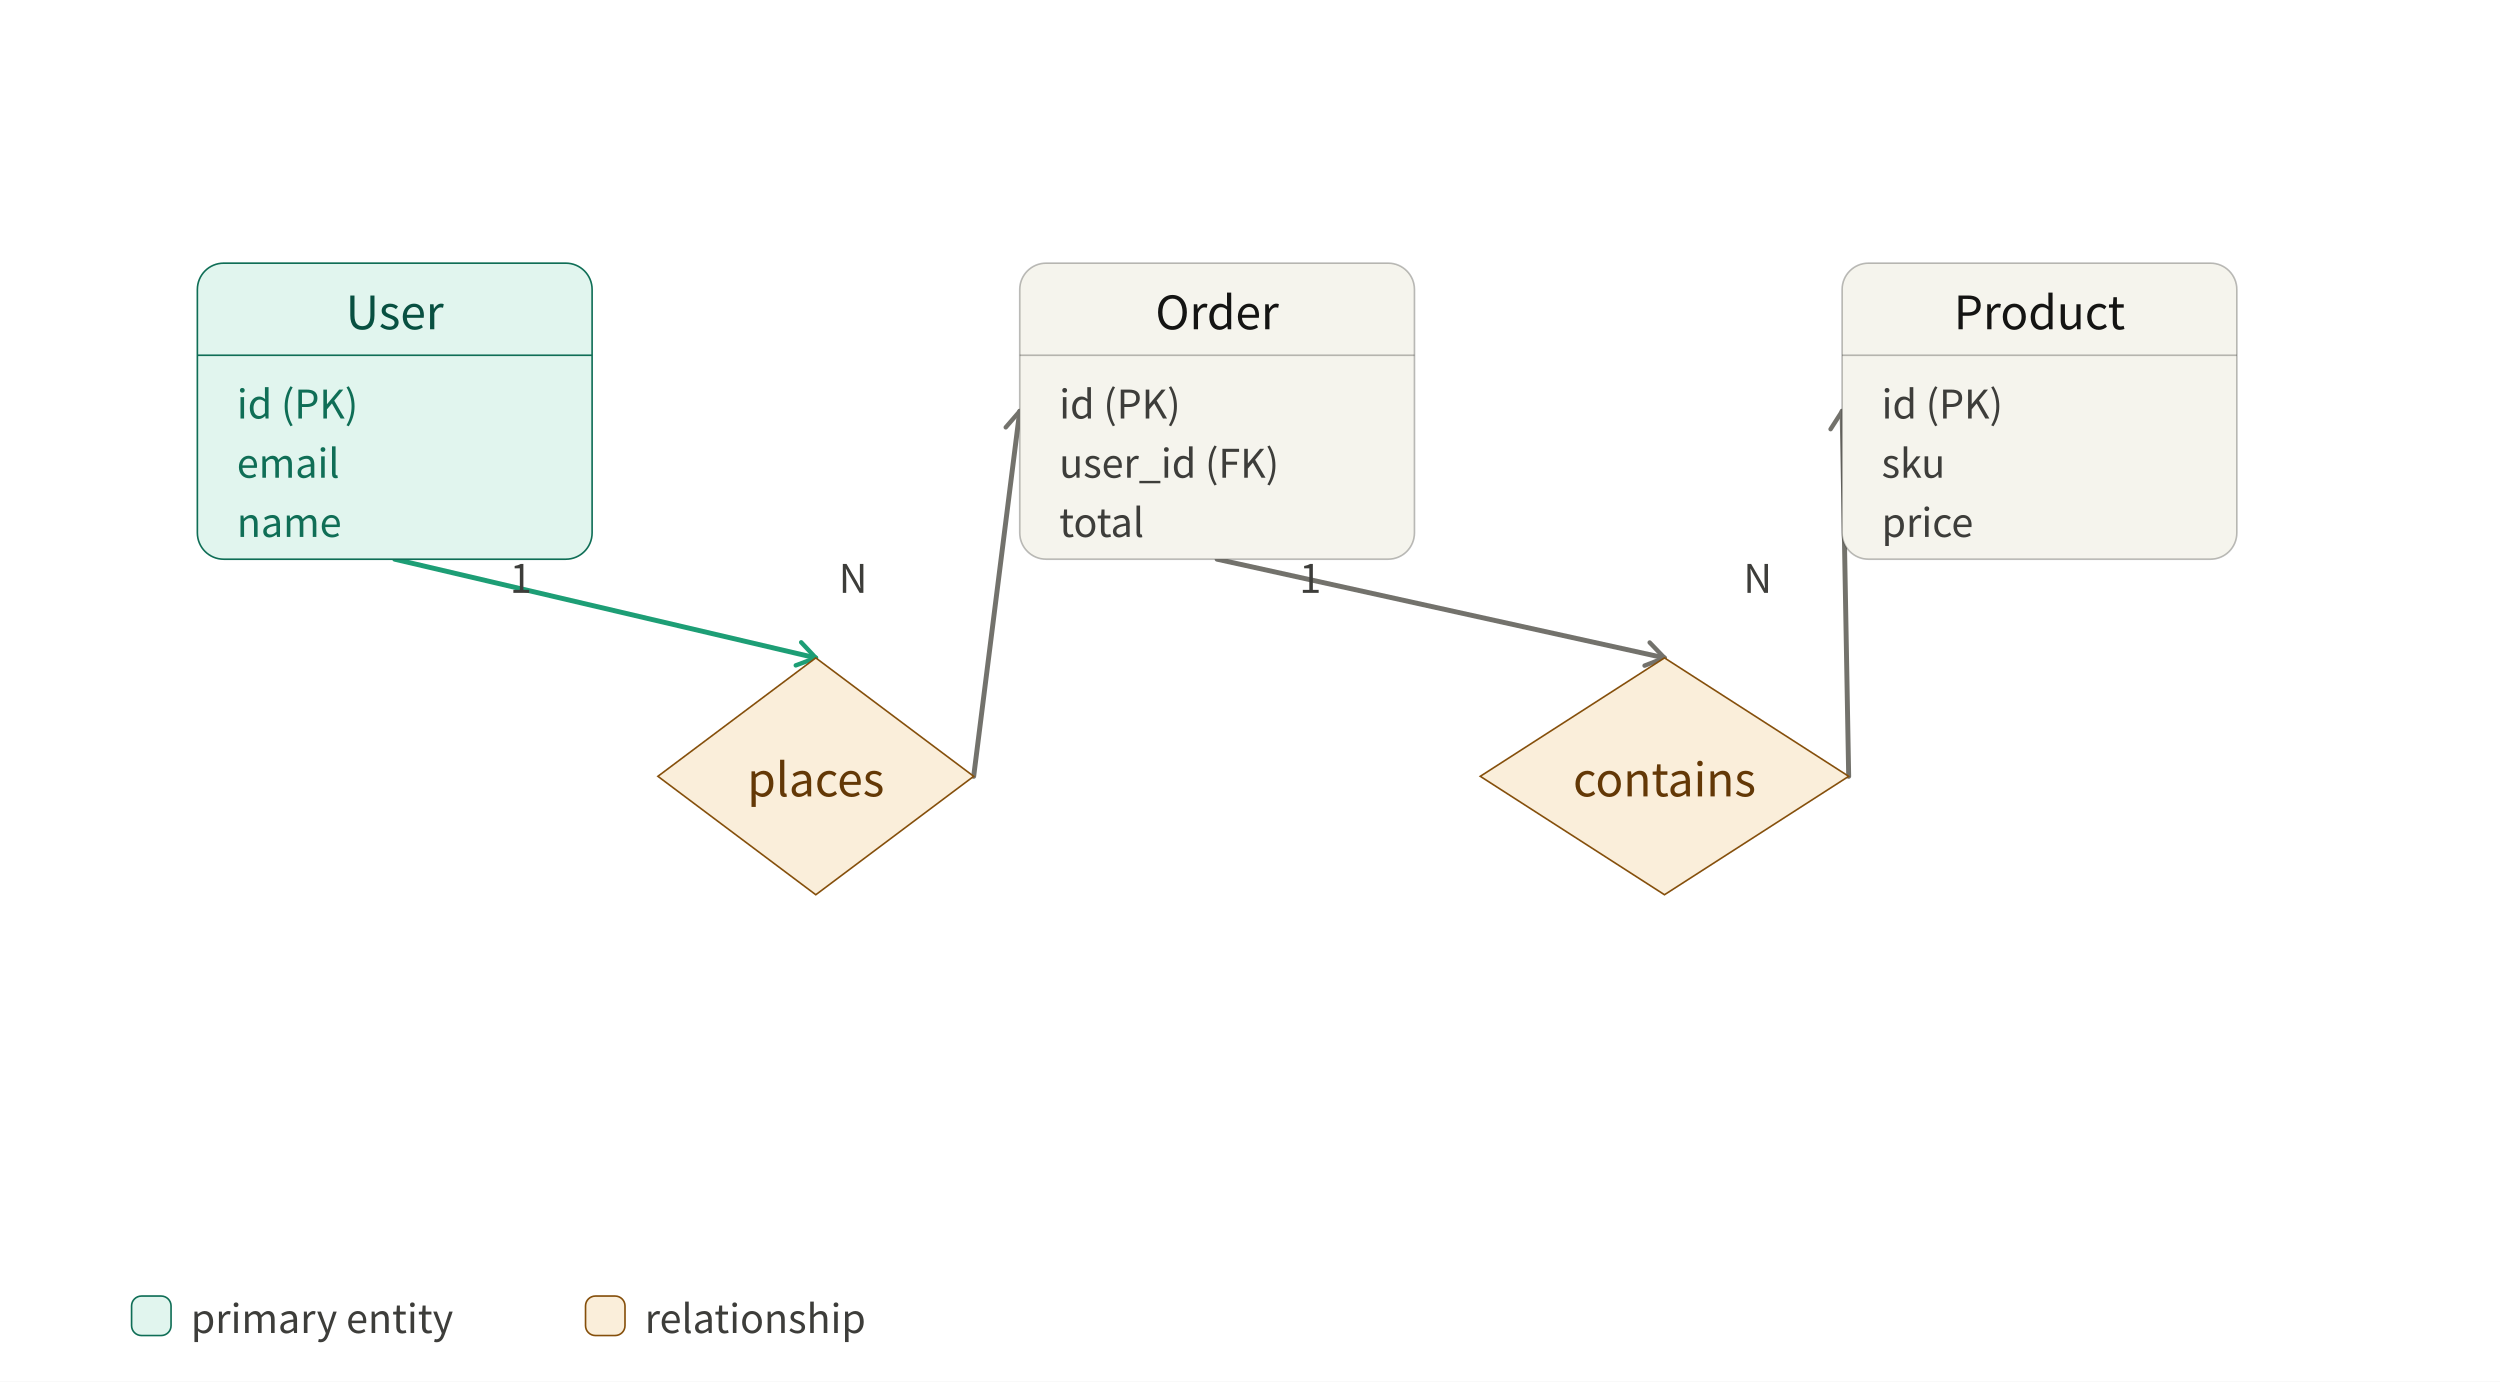
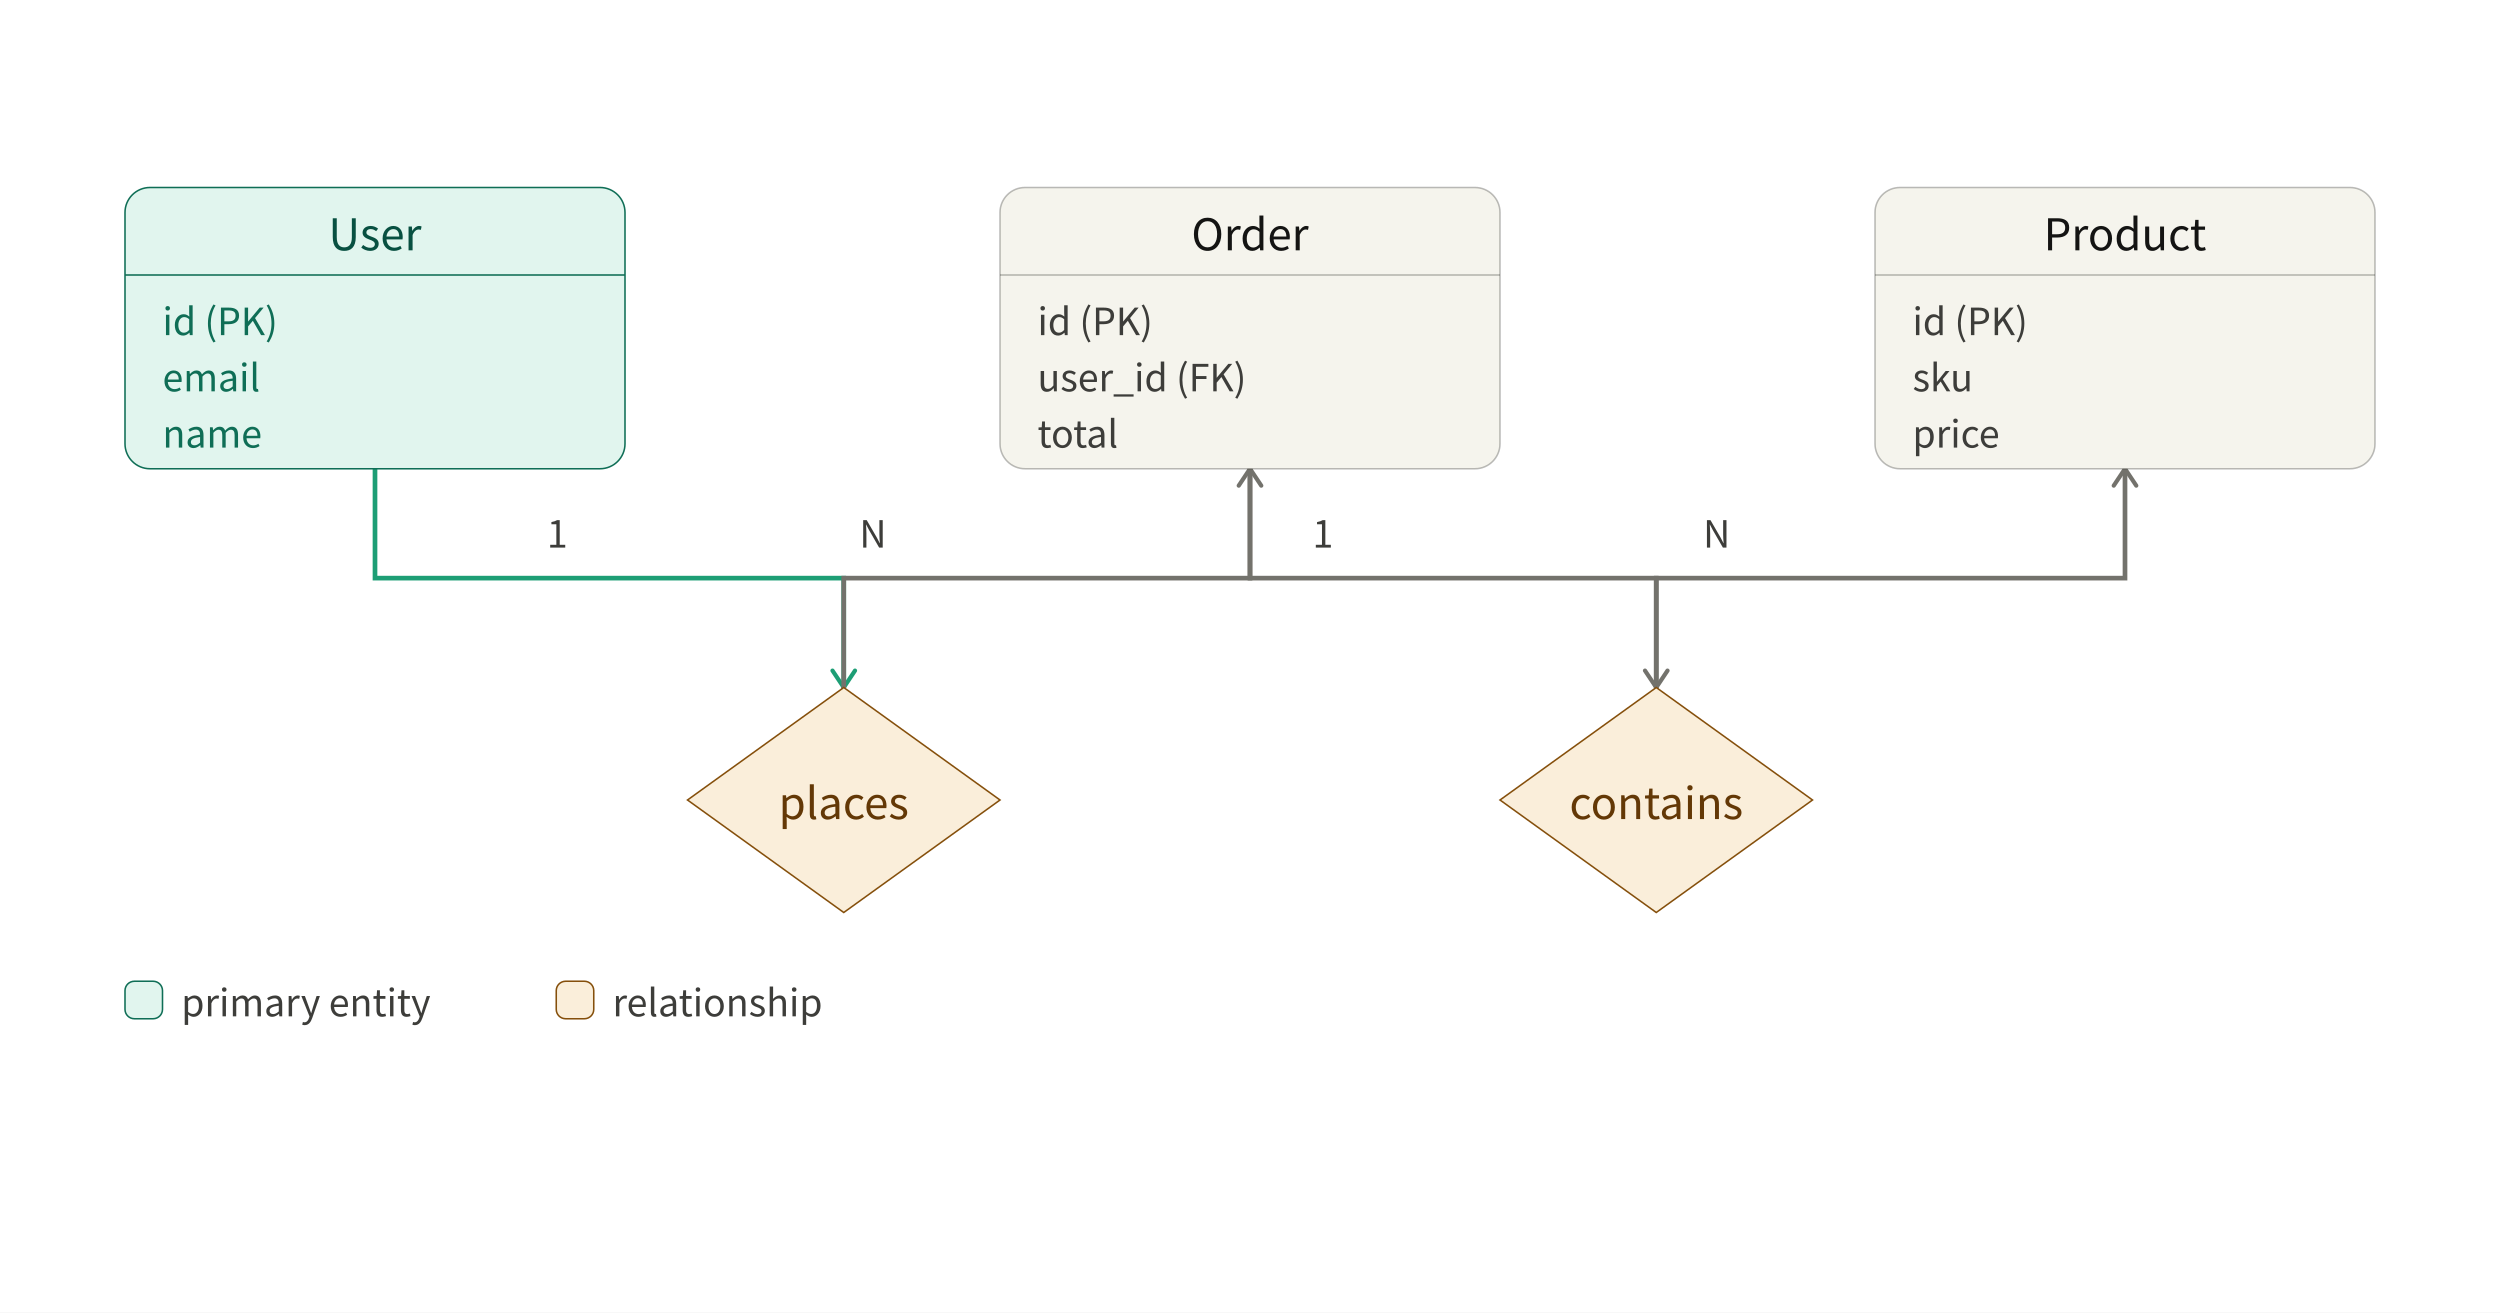
- <svg xmlns="http://www.w3.org/2000/svg" viewBox="0 0 760 420" width="760" height="420" role="img">
+ <svg xmlns="http://www.w3.org/2000/svg" viewBox="0 0 800 420" width="800" height="420" role="img">
  <style>text { font-family: 'Anthropic Sans', -apple-system, BlinkMacSystemFont, 'Segoe UI', 'PingFang SC', 'Microsoft YaHei', 'Hiragino Sans GB', 'Noto Sans CJK SC', sans-serif; }</style>
  <defs>
    <marker id="arrow" viewBox="0 0 10 10" refX="8" refY="5" markerWidth="6" markerHeight="6" orient="auto-start-reverse">
      <path d="M2 1L8 5L2 9" fill="none" stroke="context-stroke" stroke-width="1.5" stroke-linecap="round" stroke-linejoin="round" />
    </marker>
  </defs>
-   <rect width="760" height="420" fill="#FFFFFF" />
-   <line x1="120" y1="170" x2="248" y2="200" stroke="#1D9E75" stroke-width="1.5" stroke-linecap="round" marker-end="url(#arrow)" />
-   <line x1="296" y1="236" x2="310" y2="125" stroke="#73726C" stroke-width="1.5" stroke-linecap="round" marker-end="url(#arrow)" />
-   <line x1="370" y1="170" x2="506" y2="200" stroke="#73726C" stroke-width="1.5" stroke-linecap="round" marker-end="url(#arrow)" />
-   <line x1="562" y1="236" x2="560" y2="125" stroke="#73726C" stroke-width="1.5" stroke-linecap="round" marker-end="url(#arrow)" />
-   <rect x="60" y="80" width="120" height="90" rx="8" fill="#E1F5EE" stroke="#0F6E56" stroke-width="0.5" />
-   <line x1="60" y1="108" x2="180" y2="108" stroke="#0F6E56" stroke-width="0.5" />
-   <rect x="310" y="80" width="120" height="90" rx="8" fill="#F5F4ED" stroke="rgba(31,30,29,0.3)" stroke-width="0.5" />
-   <line x1="310" y1="108" x2="430" y2="108" stroke="rgba(31,30,29,0.3)" stroke-width="0.5" />
-   <rect x="560" y="80" width="120" height="90" rx="8" fill="#F5F4ED" stroke="rgba(31,30,29,0.3)" stroke-width="0.5" />
-   <line x1="560" y1="108" x2="680" y2="108" stroke="rgba(31,30,29,0.3)" stroke-width="0.5" />
-   <polygon points="248,200 296,236 248,272 200,236" fill="#FAEEDA" stroke="#854F0B" stroke-width="0.5" />
-   <polygon points="506,200 562,236 506,272 450,236" fill="#FAEEDA" stroke="#854F0B" stroke-width="0.5" />
-   <text x="120" y="94" text-anchor="middle" dominant-baseline="central" font-size="14" font-weight="500" fill="#085041">User</text>
-   <text x="72" y="122" dominant-baseline="central" font-size="12" fill="#0F6E56">id (PK)</text>
-   <text x="72" y="140" dominant-baseline="central" font-size="12" fill="#0F6E56">email</text>
-   <text x="72" y="158" dominant-baseline="central" font-size="12" fill="#0F6E56">name</text>
-   <text x="370" y="94" text-anchor="middle" dominant-baseline="central" font-size="14" font-weight="500" fill="#141413">Order</text>
-   <text x="322" y="122" dominant-baseline="central" font-size="12" fill="#3D3D3A">id (PK)</text>
-   <text x="322" y="140" dominant-baseline="central" font-size="12" fill="#3D3D3A">user_id (FK)</text>
-   <text x="322" y="158" dominant-baseline="central" font-size="12" fill="#3D3D3A">total</text>
-   <text x="620" y="94" text-anchor="middle" dominant-baseline="central" font-size="14" font-weight="500" fill="#141413">Product</text>
-   <text x="572" y="122" dominant-baseline="central" font-size="12" fill="#3D3D3A">id (PK)</text>
-   <text x="572" y="140" dominant-baseline="central" font-size="12" fill="#3D3D3A">sku</text>
-   <text x="572" y="158" dominant-baseline="central" font-size="12" fill="#3D3D3A">price</text>
-   <text x="248" y="236" text-anchor="middle" dominant-baseline="central" font-size="14" font-weight="500" fill="#633806">places</text>
-   <text x="506" y="236" text-anchor="middle" dominant-baseline="central" font-size="14" font-weight="500" fill="#633806">contains</text>
-   <text x="155" y="175" dominant-baseline="central" font-size="12" fill="#3D3D3A">1</text>
-   <text x="255" y="175" dominant-baseline="central" font-size="12" fill="#3D3D3A">N</text>
-   <text x="395" y="175" dominant-baseline="central" font-size="12" fill="#3D3D3A">1</text>
-   <text x="530" y="175" dominant-baseline="central" font-size="12" fill="#3D3D3A">N</text>
-   <rect x="40" y="394" width="12" height="12" rx="3" fill="#E1F5EE" stroke="#0F6E56" stroke-width="0.5" />
-   <text x="58" y="400" dominant-baseline="central" font-size="12" fill="#3D3D3A">primary entity</text>
-   <rect x="178" y="394" width="12" height="12" rx="3" fill="#FAEEDA" stroke="#854F0B" stroke-width="0.5" />
-   <text x="196" y="400" dominant-baseline="central" font-size="12" fill="#3D3D3A">relationship</text>
+   <rect width="800" height="420" fill="#FFFFFF" />
+   <path d="M120 150 L120 185 L270 185 L270 220" fill="none" stroke="#1D9E75" stroke-width="1.5" stroke-linecap="round" marker-end="url(#arrow)" />
+   <path d="M270 220 L270 185 L400 185 L400 150" fill="none" stroke="#73726C" stroke-width="1.5" stroke-linecap="round" marker-end="url(#arrow)" />
+   <path d="M400 150 L400 185 L530 185 L530 220" fill="none" stroke="#73726C" stroke-width="1.5" stroke-linecap="round" marker-end="url(#arrow)" />
+   <path d="M530 220 L530 185 L680 185 L680 150" fill="none" stroke="#73726C" stroke-width="1.5" stroke-linecap="round" marker-end="url(#arrow)" />
+   <rect x="40" y="60" width="160" height="90" rx="8" fill="#E1F5EE" stroke="#0F6E56" stroke-width="0.5" />
+   <line x1="40" y1="88" x2="200" y2="88" stroke="#0F6E56" stroke-width="0.5" />
+   <rect x="320" y="60" width="160" height="90" rx="8" fill="#F5F4ED" stroke="rgba(31,30,29,0.3)" stroke-width="0.5" />
+   <line x1="320" y1="88" x2="480" y2="88" stroke="rgba(31,30,29,0.3)" stroke-width="0.5" />
+   <rect x="600" y="60" width="160" height="90" rx="8" fill="#F5F4ED" stroke="rgba(31,30,29,0.3)" stroke-width="0.5" />
+   <line x1="600" y1="88" x2="760" y2="88" stroke="rgba(31,30,29,0.3)" stroke-width="0.5" />
+   <polygon points="270,220 320,256 270,292 220,256" fill="#FAEEDA" stroke="#854F0B" stroke-width="0.5" />
+   <polygon points="530,220 580,256 530,292 480,256" fill="#FAEEDA" stroke="#854F0B" stroke-width="0.5" />
+   <text x="120" y="74" text-anchor="middle" dominant-baseline="central" font-size="14" font-weight="500" fill="#085041">User</text>
+   <text x="52" y="102" dominant-baseline="central" font-size="12" fill="#0F6E56">id (PK)</text>
+   <text x="52" y="120" dominant-baseline="central" font-size="12" fill="#0F6E56">email</text>
+   <text x="52" y="138" dominant-baseline="central" font-size="12" fill="#0F6E56">name</text>
+   <text x="400" y="74" text-anchor="middle" dominant-baseline="central" font-size="14" font-weight="500" fill="#141413">Order</text>
+   <text x="332" y="102" dominant-baseline="central" font-size="12" fill="#3D3D3A">id (PK)</text>
+   <text x="332" y="120" dominant-baseline="central" font-size="12" fill="#3D3D3A">user_id (FK)</text>
+   <text x="332" y="138" dominant-baseline="central" font-size="12" fill="#3D3D3A">total</text>
+   <text x="680" y="74" text-anchor="middle" dominant-baseline="central" font-size="14" font-weight="500" fill="#141413">Product</text>
+   <text x="612" y="102" dominant-baseline="central" font-size="12" fill="#3D3D3A">id (PK)</text>
+   <text x="612" y="120" dominant-baseline="central" font-size="12" fill="#3D3D3A">sku</text>
+   <text x="612" y="138" dominant-baseline="central" font-size="12" fill="#3D3D3A">price</text>
+   <text x="270" y="256" text-anchor="middle" dominant-baseline="central" font-size="14" font-weight="500" fill="#633806">places</text>
+   <text x="530" y="256" text-anchor="middle" dominant-baseline="central" font-size="14" font-weight="500" fill="#633806">contains</text>
+   <text x="175" y="170" dominant-baseline="central" font-size="12" fill="#3D3D3A">1</text>
+   <text x="275" y="170" dominant-baseline="central" font-size="12" fill="#3D3D3A">N</text>
+   <text x="420" y="170" dominant-baseline="central" font-size="12" fill="#3D3D3A">1</text>
+   <text x="545" y="170" dominant-baseline="central" font-size="12" fill="#3D3D3A">N</text>
+   <rect x="40" y="314" width="12" height="12" rx="3" fill="#E1F5EE" stroke="#0F6E56" stroke-width="0.5" />
+   <text x="58" y="320" dominant-baseline="central" font-size="12" fill="#3D3D3A">primary entity</text>
+   <rect x="178" y="314" width="12" height="12" rx="3" fill="#FAEEDA" stroke="#854F0B" stroke-width="0.5" />
+   <text x="196" y="320" dominant-baseline="central" font-size="12" fill="#3D3D3A">relationship</text>
</svg>
